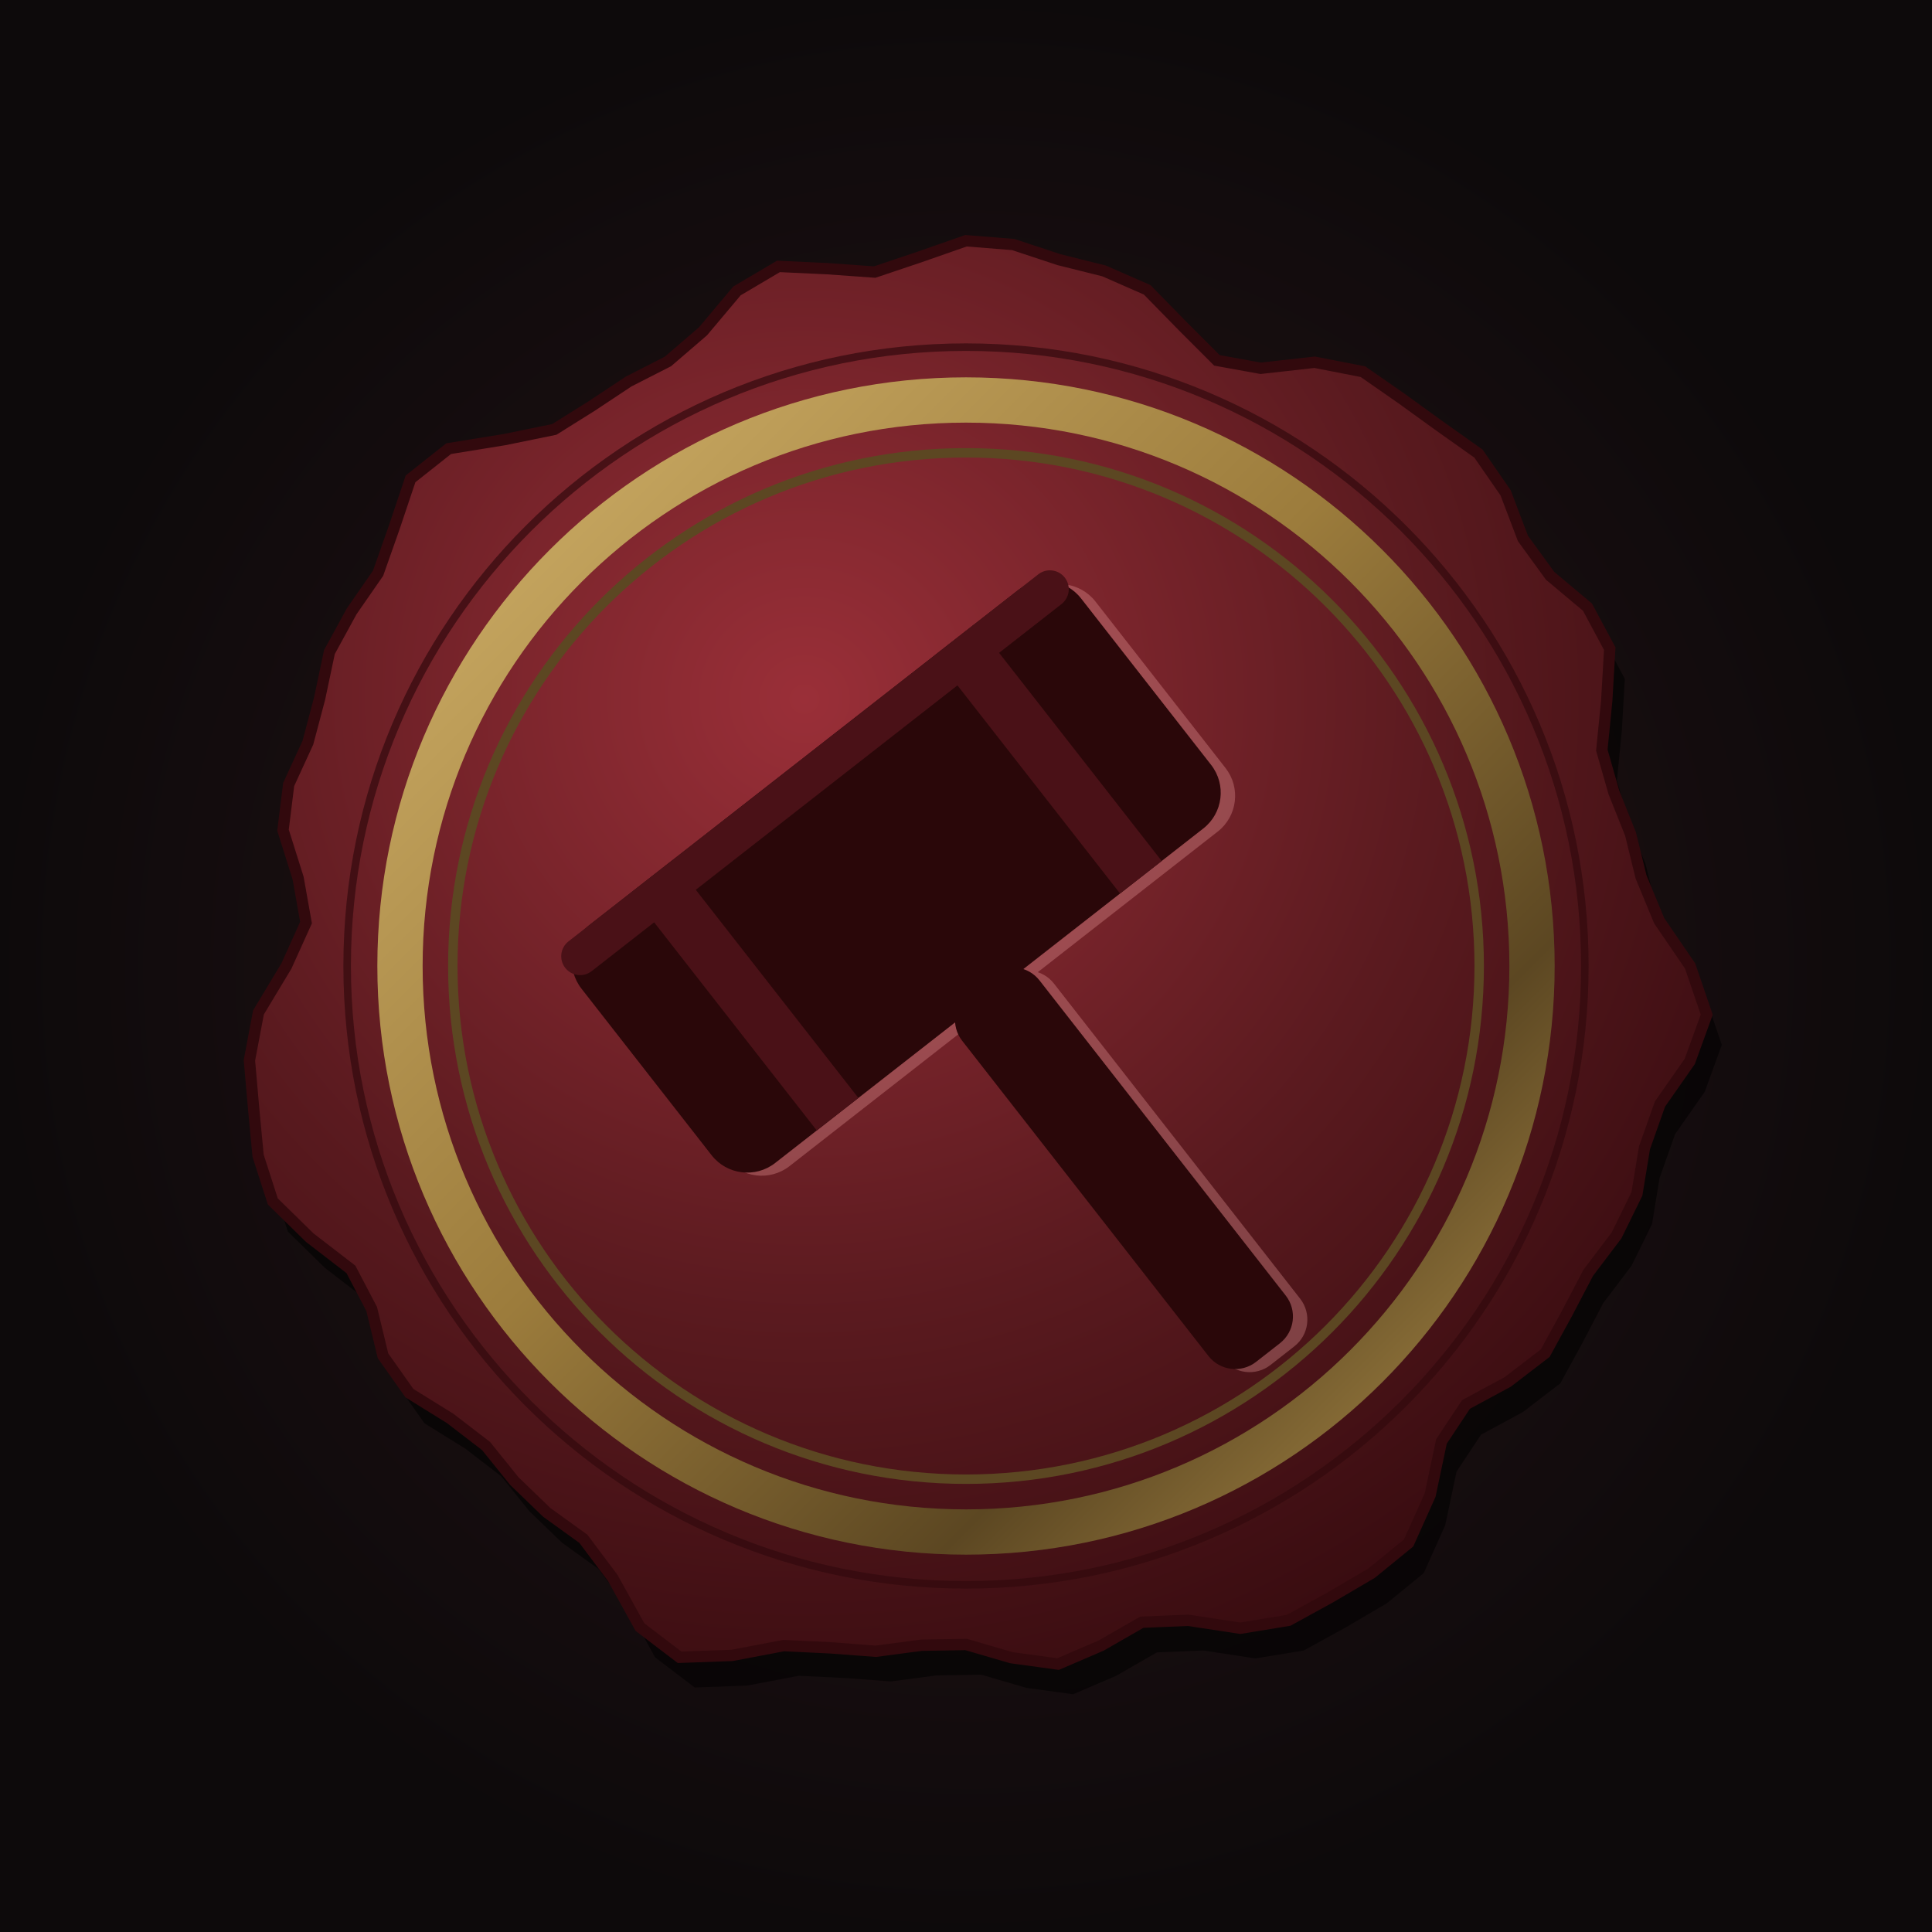
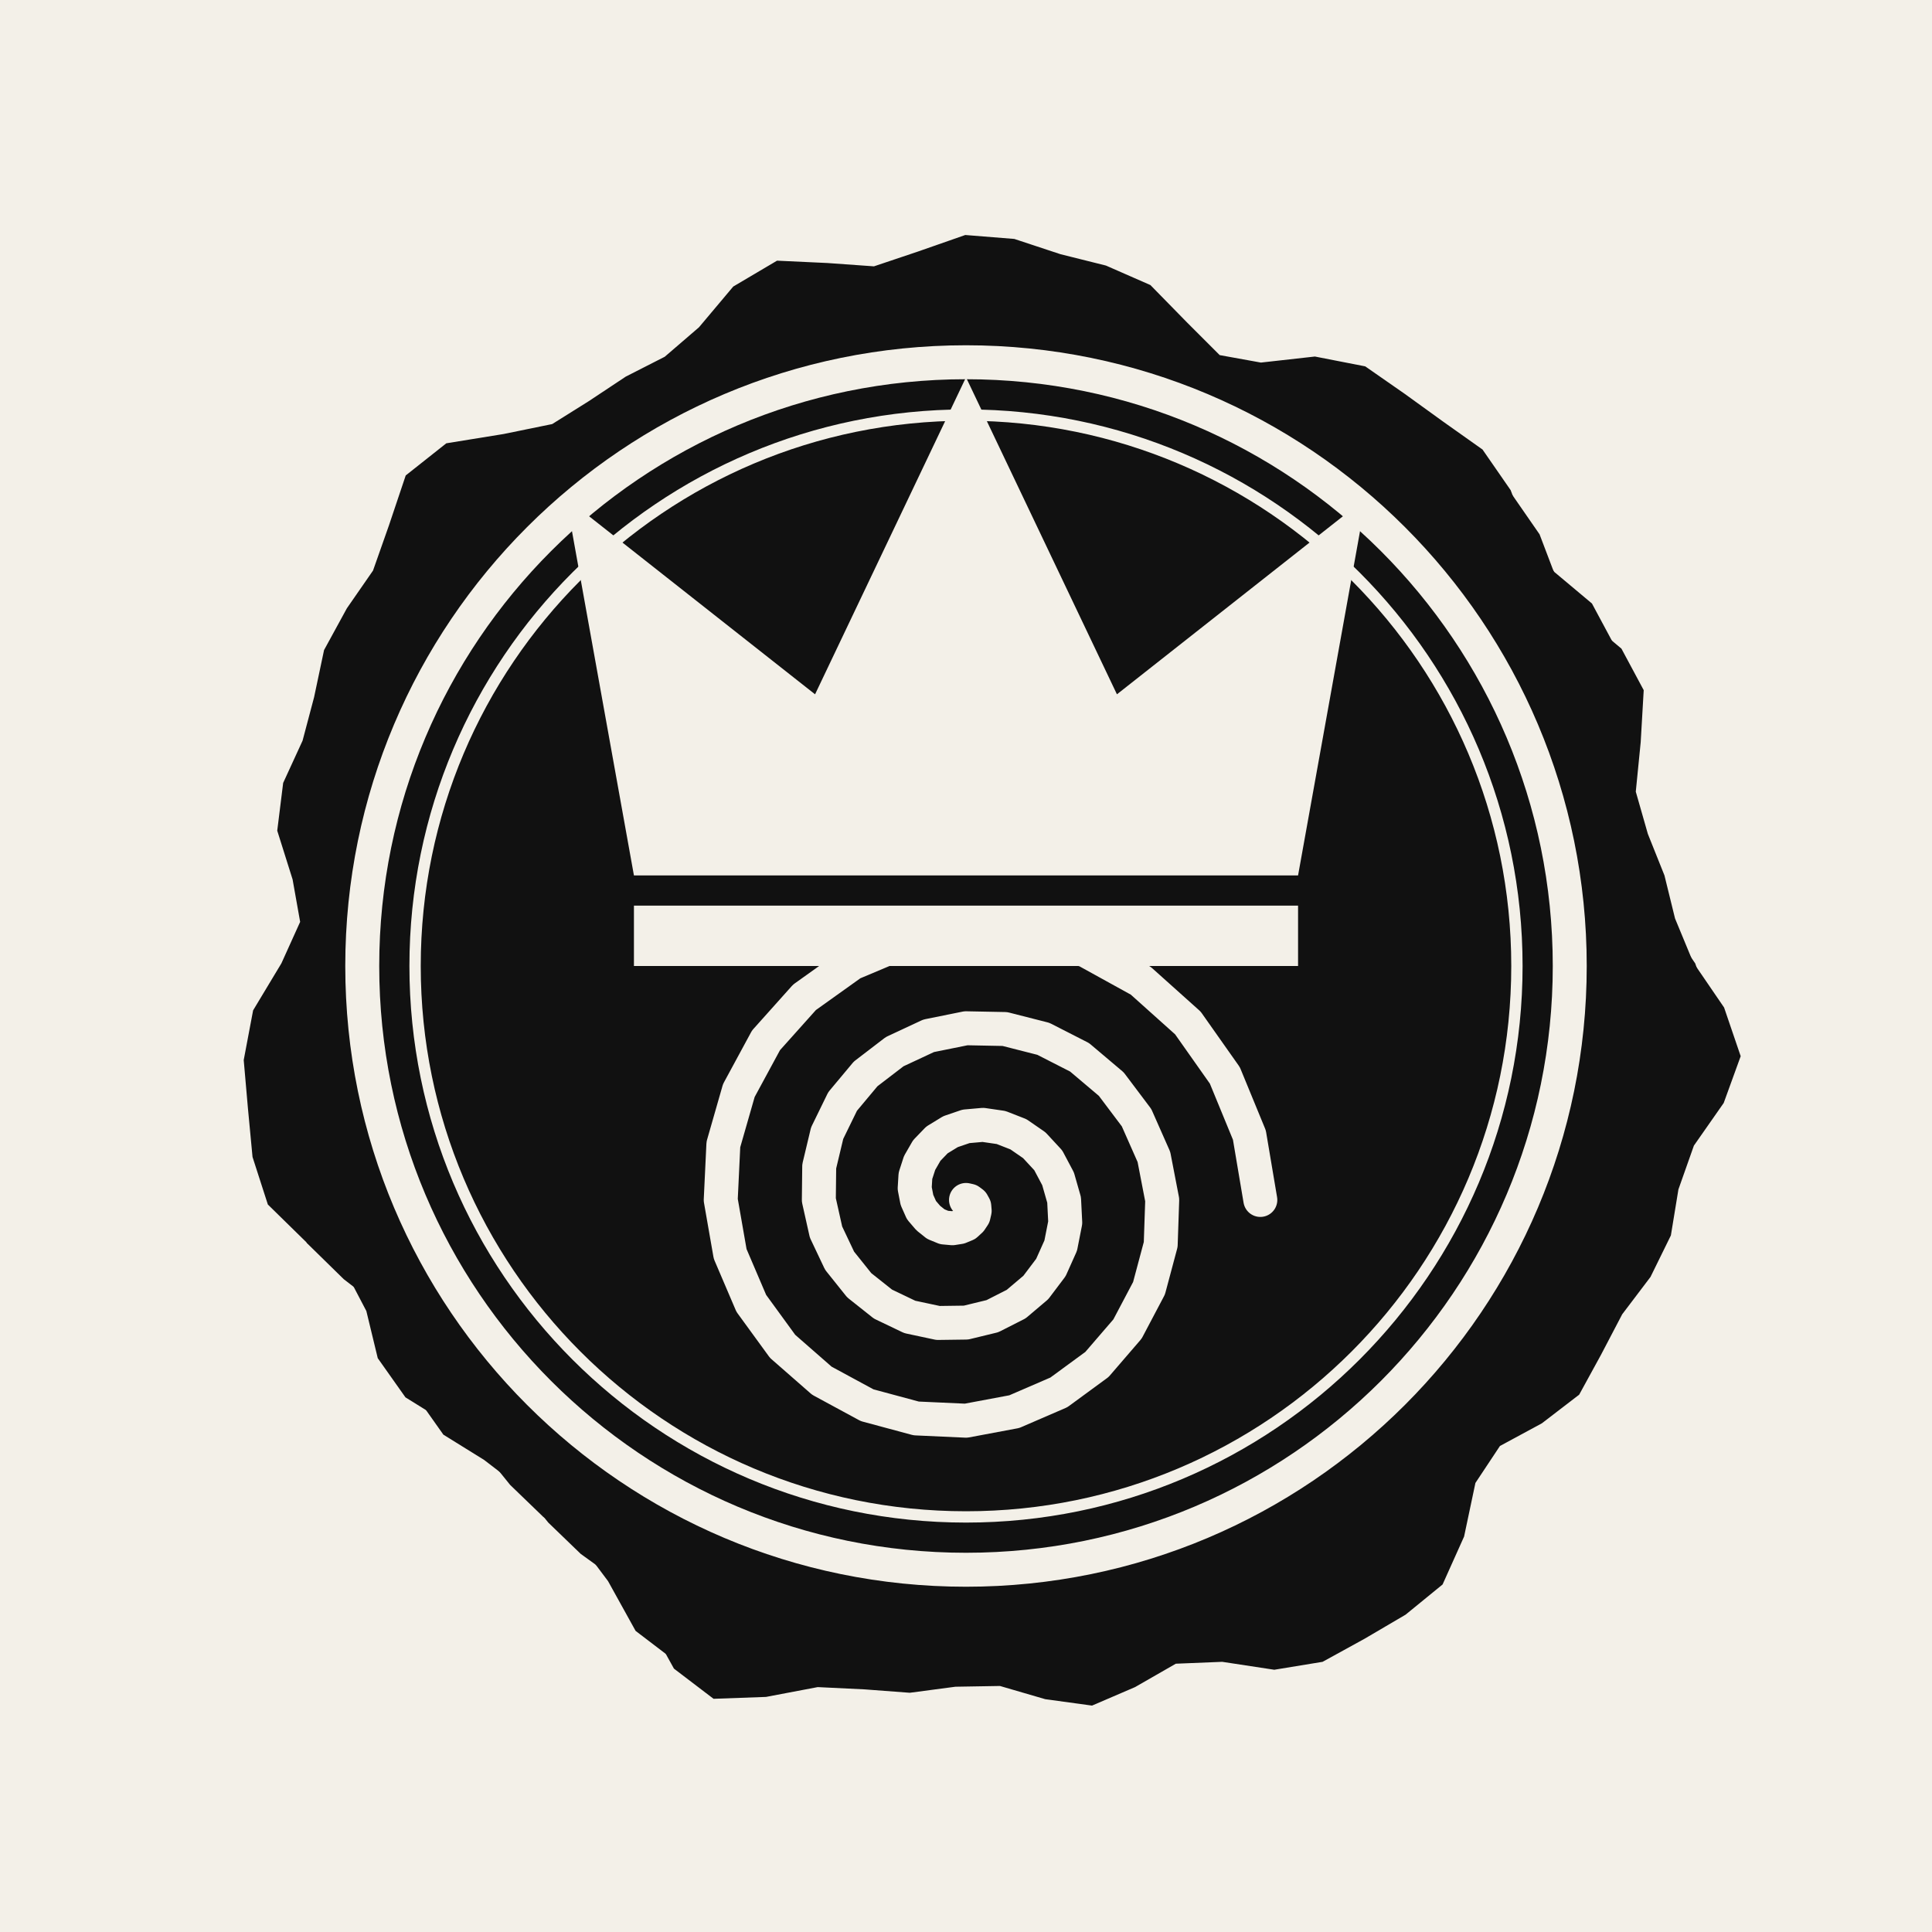
<svg xmlns="http://www.w3.org/2000/svg" viewBox="0 0 512 512" width="512" height="512">
-   <defs>
-     <radialGradient id="wax" cx="38%" cy="32%" r="80%">
-       <stop offset="0" stop-color="#9a2f38" />
-       <stop offset="0.55" stop-color="#5a1a1f" />
-       <stop offset="1" stop-color="#32090d" />
-     </radialGradient>
-     <linearGradient id="gold" x1="0" y1="0" x2="1" y2="1">
-       <stop offset="0" stop-color="#d2b26a" />
-       <stop offset="0.45" stop-color="#9c7c3c" />
-       <stop offset="0.75" stop-color="#5c4722" />
-       <stop offset="1" stop-color="#b08f4a" />
-     </linearGradient>
-     <radialGradient id="glow" cx="50%" cy="50%" r="50%">
-       <stop offset="0" stop-color="#2a1416" />
-       <stop offset="1" stop-color="#0d0a0b" />
-     </radialGradient>
-   </defs>
-   <rect width="512" height="512" fill="#0d0a0b" />
-   <rect width="512" height="512" fill="url(#glow)" />
-   <path d="M447.9 256.0 L452.3 268.9 L447.8 281.3 L439.9 292.6 L435.8 304.2 L433.8 316.4 L428.4 327.4 L420.9 337.3 L415.3 348.0 L409.5 358.6 L399.6 366.2 L388.5 372.2 L382.0 382.0 L379.0 396.2 L373.3 408.9 L363.5 416.9 L352.6 423.3 L341.5 429.4 L328.7 431.5 L314.9 429.4 L302.6 429.9 L291.8 436.1 L280.4 441.0 L268.0 439.3 L256.0 435.8 L244.2 436.0 L232.1 437.6 L220.1 436.7 L207.7 436.1 L194.0 438.7 L180.1 439.2 L169.6 431.2 L162.4 418.2 L154.6 407.8 L144.9 400.8 L136.3 392.5 L128.8 383.2 L119.3 375.9 L108.5 369.2 L101.5 359.3 L98.5 346.9 L93.0 336.4 L82.1 328.0 L72.3 318.4 L68.4 306.3 L67.2 293.6 L66.1 281.0 L68.5 268.3 L75.9 256.0 L81.1 244.5 L79.0 232.7 L75.0 220.0 L76.5 207.9 L81.6 196.8 L84.7 185.1 L87.3 172.8 L93.2 162.0 L100.2 151.9 L104.5 139.7 L108.8 126.9 L118.9 118.9 L133.7 116.5 L146.9 113.8 L156.8 107.6 L166.6 101.1 L177.0 95.8 L186.3 87.8 L195.3 77.1 L206.3 70.6 L219.2 71.2 L231.8 72.1 L243.7 68.1 L256.0 63.8 L268.5 64.8 L280.6 68.8 L292.6 71.8 L304.0 76.8 L313.5 86.5 L322.5 95.5 L334.1 97.6 L348.4 96.0 L361.2 98.5 L371.4 105.6 L381.5 112.9 L391.8 120.2 L399.0 130.6 L403.6 142.7 L410.8 152.6 L420.7 160.9 L426.6 171.9 L425.8 185.7 L424.5 198.8 L427.7 210.0 L432.1 221.0 L434.9 232.4 L439.7 244.0Z" fill="#000" opacity=".55" transform="translate(4 8)" />
-   <path d="M447.9 256.0 L452.3 268.9 L447.8 281.3 L439.9 292.6 L435.8 304.2 L433.8 316.4 L428.4 327.4 L420.9 337.3 L415.3 348.0 L409.5 358.6 L399.6 366.2 L388.5 372.2 L382.0 382.0 L379.0 396.2 L373.3 408.9 L363.5 416.9 L352.6 423.3 L341.5 429.4 L328.7 431.5 L314.9 429.4 L302.6 429.9 L291.8 436.1 L280.4 441.0 L268.0 439.3 L256.0 435.8 L244.2 436.0 L232.1 437.6 L220.1 436.7 L207.7 436.1 L194.0 438.7 L180.1 439.2 L169.6 431.2 L162.4 418.2 L154.6 407.8 L144.9 400.8 L136.3 392.5 L128.8 383.2 L119.3 375.9 L108.5 369.2 L101.5 359.3 L98.5 346.9 L93.0 336.4 L82.1 328.0 L72.3 318.4 L68.4 306.3 L67.2 293.6 L66.1 281.0 L68.5 268.3 L75.9 256.0 L81.1 244.5 L79.0 232.7 L75.0 220.0 L76.5 207.9 L81.6 196.8 L84.7 185.1 L87.3 172.8 L93.2 162.0 L100.2 151.9 L104.5 139.7 L108.8 126.9 L118.9 118.9 L133.7 116.5 L146.9 113.8 L156.8 107.6 L166.6 101.1 L177.0 95.8 L186.3 87.8 L195.3 77.1 L206.3 70.6 L219.2 71.2 L231.8 72.1 L243.7 68.1 L256.0 63.8 L268.5 64.8 L280.6 68.8 L292.6 71.8 L304.0 76.8 L313.5 86.5 L322.5 95.5 L334.1 97.6 L348.4 96.0 L361.2 98.5 L371.4 105.6 L381.5 112.9 L391.8 120.2 L399.0 130.6 L403.6 142.7 L410.8 152.6 L420.7 160.9 L426.6 171.9 L425.8 185.7 L424.5 198.8 L427.7 210.0 L432.1 221.0 L434.9 232.4 L439.7 244.0Z" fill="url(#wax)" stroke="#32090d" stroke-width="3" />
-   <circle cx="256" cy="256" r="150" fill="none" stroke="url(#gold)" stroke-width="12" />
-   <circle cx="256" cy="256" r="136" fill="none" stroke="#5c4722" stroke-width="2.5" />
-   <circle cx="256" cy="256" r="164" fill="none" stroke="#32090d" stroke-width="2" opacity=".7" />
-   <g transform="rotate(-38 256 256)">
-     <g fill="#f0a0a0" opacity=".32" transform="translate(2.5 3)">
-       <rect x="172" y="186" width="168" height="80" rx="12" />
-       <rect x="243" y="262" width="26" height="124" rx="9" />
-     </g>
-     <g fill="#2a0709">
-       <rect x="172" y="186" width="168" height="80" rx="12" />
-       <rect x="243" y="262" width="26" height="124" rx="9" />
-     </g>
-     <rect x="198" y="186" width="14" height="80" fill="#4a1117" />
-     <rect x="300" y="186" width="14" height="80" fill="#4a1117" />
-     <rect x="172" y="186" width="168" height="10" rx="5" fill="#4a1117" />
-   </g>
-   <ellipse cx="256" cy="396" rx="70" ry="9" fill="#2a0709" opacity=".0" />
+   <rect width="512" height="512" fill="#f3f0e8" />
+   <path d="M447.9 256.0 L452.3 268.9 L447.8 281.3 L439.9 292.6 L435.8 304.2 L433.8 316.4 L428.4 327.4 L420.9 337.3 L415.3 348.0 L409.5 358.6 L399.6 366.2 L388.5 372.2 L382.0 382.0 L379.0 396.2 L373.3 408.9 L363.5 416.9 L352.6 423.3 L341.5 429.4 L328.7 431.5 L314.9 429.4 L302.6 429.9 L291.8 436.1 L280.4 441.0 L268.0 439.3 L256.0 435.8 L244.2 436.0 L232.1 437.6 L220.1 436.7 L207.7 436.1 L194.0 438.7 L180.1 439.2 L169.6 431.2 L162.4 418.2 L154.6 407.8 L144.9 400.8 L136.3 392.5 L128.8 383.2 L119.3 375.9 L108.5 369.2 L101.5 359.3 L98.5 346.9 L93.0 336.4 L82.1 328.0 L72.3 318.4 L68.4 306.3 L67.2 293.6 L66.1 281.0 L68.5 268.3 L75.9 256.0 L81.1 244.5 L79.0 232.7 L75.0 220.0 L76.5 207.9 L81.6 196.8 L84.7 185.1 L87.3 172.8 L93.2 162.0 L100.2 151.9 L104.5 139.7 L108.8 126.9 L118.9 118.9 L133.7 116.5 L146.9 113.8 L156.8 107.6 L166.6 101.1 L177.0 95.8 L186.3 87.8 L195.3 77.1 L206.3 70.6 L219.2 71.2 L231.8 72.1 L243.7 68.1 L256.0 63.8 L268.5 64.8 L280.6 68.8 L292.6 71.8 L304.0 76.8 L313.5 86.5 L322.5 95.5 L334.1 97.6 L348.4 96.0 L361.2 98.5 L371.4 105.6 L381.5 112.9 L391.8 120.2 L399.0 130.6 L403.6 142.7 L410.8 152.6 L420.7 160.9 L426.6 171.9 L425.8 185.7 L424.5 198.8 L427.7 210.0 L432.1 221.0 L434.9 232.4 L439.7 244.0Z" fill="#111" transform="translate(9 11)" />
+   <path d="M447.9 256.0 L452.3 268.9 L447.8 281.3 L439.9 292.6 L435.8 304.2 L433.8 316.4 L428.4 327.4 L420.9 337.3 L415.3 348.0 L409.5 358.6 L399.6 366.2 L388.5 372.2 L382.0 382.0 L379.0 396.2 L373.3 408.9 L363.5 416.9 L352.6 423.3 L341.5 429.4 L328.7 431.5 L314.9 429.4 L302.6 429.9 L291.8 436.1 L280.4 441.0 L268.0 439.3 L256.0 435.8 L244.2 436.0 L232.1 437.6 L220.1 436.7 L207.7 436.1 L194.0 438.7 L180.1 439.2 L169.6 431.2 L162.4 418.2 L154.6 407.8 L144.9 400.8 L136.3 392.5 L128.8 383.2 L119.3 375.9 L108.5 369.2 L101.5 359.3 L98.5 346.9 L93.0 336.4 L82.1 328.0 L72.3 318.4 L68.4 306.3 L67.2 293.6 L66.1 281.0 L68.5 268.3 L75.9 256.0 L81.1 244.5 L79.0 232.7 L75.0 220.0 L76.5 207.9 L81.6 196.8 L84.7 185.1 L87.3 172.8 L93.2 162.0 L100.2 151.9 L104.5 139.7 L108.8 126.9 L118.9 118.9 L133.7 116.5 L146.9 113.8 L156.8 107.6 L166.6 101.1 L177.0 95.8 L186.3 87.8 L195.3 77.1 L206.3 70.6 L219.2 71.2 L231.8 72.1 L243.7 68.1 L256.0 63.8 L268.5 64.8 L280.6 68.8 L292.6 71.8 L304.0 76.8 L313.5 86.5 L322.5 95.5 L334.1 97.6 L348.4 96.0 L361.2 98.5 L371.4 105.6 L381.5 112.9 L391.8 120.2 L399.0 130.6 L403.6 142.7 L410.8 152.6 L420.7 160.9 L426.6 171.9 L425.8 185.7 L424.5 198.8 L427.7 210.0 L432.1 221.0 L434.9 232.4 L439.7 244.0Z" fill="#111" stroke="#111" stroke-width="3" />
+   <circle cx="256" cy="256" r="160" fill="none" stroke="#f3f0e8" stroke-width="9" />
+   <circle cx="256" cy="256" r="146" fill="none" stroke="#f3f0e8" stroke-width="3" />
+   <path d="M168 232 150 132l66 52 40-84 40 84 66-52-18 100z" fill="#f3f0e8" />
+   <rect x="168" y="240" width="176" height="16" fill="#f3f0e8" />
+   <path d="M256.0 318.0L256.9 318.2L257.7 318.8L258.2 319.7L258.3 320.9L258.0 322.2L257.2 323.4L256.0 324.5L254.3 325.2L252.4 325.5L250.2 325.3L248.0 324.4L246.0 322.8L244.2 320.7L243.0 318.0L242.4 314.9L242.6 311.6L243.7 308.2L245.6 304.9L248.3 302.1L251.9 299.9L256.0 298.5L260.5 298.1L265.3 298.8L269.9 300.6L274.1 303.5L277.8 307.5L280.4 312.4L282.0 318.0L282.3 324.0L281.1 330.1L278.5 335.9L274.5 341.2L269.3 345.6L263.0 348.8L256.0 350.5L248.6 350.6L241.1 349.0L234.0 345.6L227.7 340.6L222.5 334.1L218.9 326.5L217.0 318.0L217.1 309.1L219.2 300.3L223.3 291.9L229.4 284.6L237.1 278.7L246.1 274.5L256.0 272.5L266.3 272.7L276.5 275.3L286.1 280.2L294.5 287.3L301.2 296.2L305.8 306.6L308.0 318.0L307.6 329.8L304.5 341.4L298.8 352.2L290.7 361.6L280.6 369.0L268.8 374.1L256.0 376.5L242.8 375.9L229.8 372.4L217.8 365.9L207.4 356.8L199.1 345.4L193.5 332.3L191.0 318.0L191.7 303.3L195.8 289.0L203.0 275.7L213.2 264.3L225.8 255.3L240.3 249.2L256.0 246.5L272.1 247.4L287.8 251.9L302.3 259.9L314.8 271.1L324.6 285.0L331.1 300.8L334.0 318.0" fill="none" stroke="#f3f0e8" stroke-width="9" stroke-linecap="round" stroke-linejoin="round" />
</svg>
